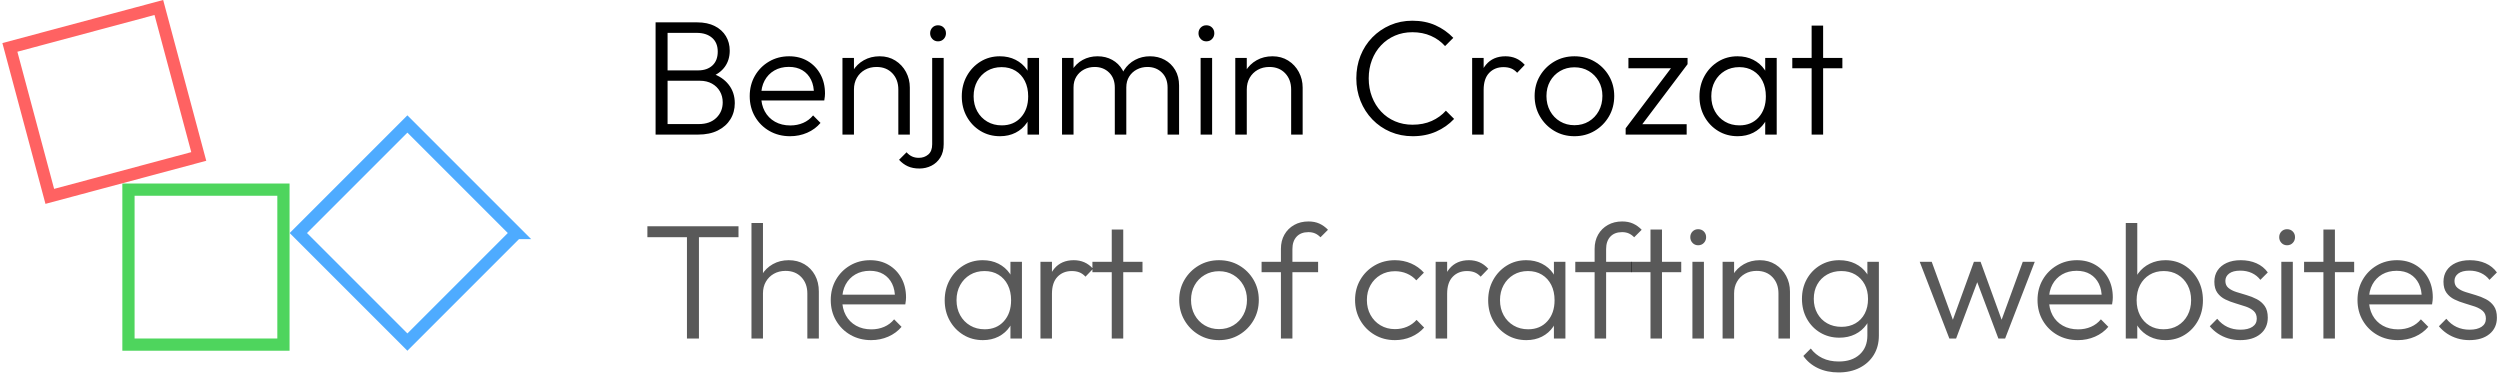
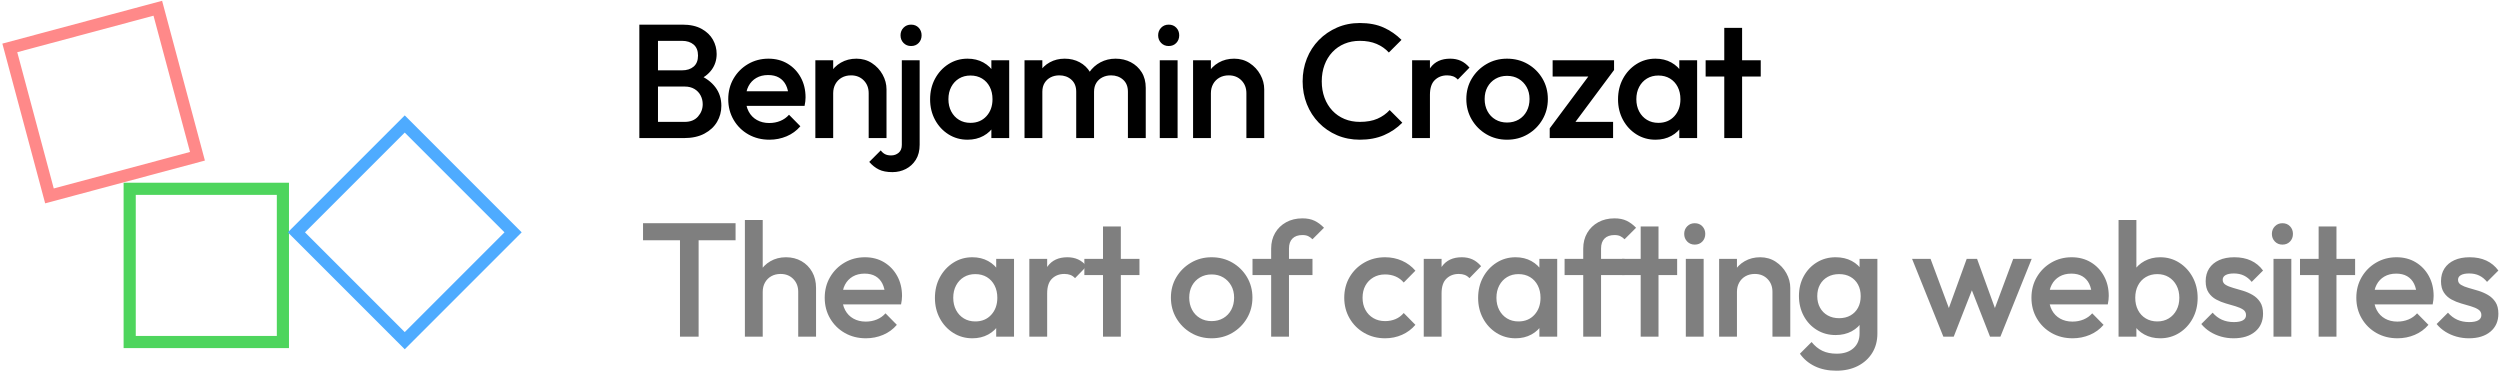
- <svg xmlns="http://www.w3.org/2000/svg" viewBox="0 0 613 92">
+ <svg xmlns="http://www.w3.org/2000/svg" viewBox="0 0 617 93">
  <g fill="none" fill-rule="evenodd">
+     <g fill="currentColor" fill-rule="nonzero" opacity=".5">
+       <path d="M167.82 83.09v-27.2h4.6v27.2h-4.6Zm-9.12-23.8v-4.2h22.84v4.2H158.7Zm38.3 23.8V72.01c0-1.28-.407-2.333-1.22-3.16-.813-.827-1.857-1.24-3.13-1.24-.867 0-1.632.187-2.295.56-.663.373-1.182.893-1.555 1.56-.373.667-.56 1.427-.56 2.28l-1.72-.96c0-1.467.32-2.767.96-3.9.64-1.133 1.525-2.027 2.656-2.68 1.131-.653 2.411-.98 3.84-.98 1.43 0 2.704.32 3.824.96 1.12.64 2 1.527 2.64 2.66.64 1.133.96 2.447.96 3.94v12.04H197Zm-13.16 0v-28.8h4.4v28.8h-4.4Zm29.86.4c-1.92 0-3.647-.433-5.18-1.3-1.533-.867-2.747-2.06-3.64-3.58-.893-1.52-1.34-3.227-1.34-5.12s.44-3.593 1.32-5.1c.88-1.507 2.073-2.7 3.58-3.58 1.507-.88 3.18-1.32 5.02-1.32 1.787 0 3.367.413 4.74 1.24s2.453 1.96 3.24 3.4 1.18 3.08 1.18 4.92c0 .32-.02.647-.06.98-.04.333-.1.7-.18 1.1h-15.76v-3.6h13.48l-1.64 1.44c-.053-1.173-.28-2.16-.68-2.96-.4-.8-.967-1.413-1.7-1.84-.733-.427-1.633-.64-2.7-.64-1.12 0-2.093.24-2.92.72-.827.48-1.467 1.153-1.92 2.02-.453.867-.68 1.9-.68 3.1 0 1.2.24 2.253.72 3.16.48.907 1.16 1.607 2.04 2.1.88.493 1.893.74 3.04.74.987 0 1.9-.173 2.74-.52.84-.347 1.553-.853 2.14-1.52l2.8 2.84c-.933 1.093-2.067 1.92-3.4 2.48s-2.747.84-4.24.84Zm26.28 0c-1.733 0-3.3-.44-4.7-1.32-1.4-.88-2.507-2.073-3.32-3.58-.813-1.507-1.22-3.193-1.22-5.06 0-1.893.407-3.593 1.22-5.1.813-1.507 1.92-2.707 3.32-3.6 1.4-.893 2.967-1.34 4.7-1.34 1.467 0 2.767.313 3.9.94 1.133.627 2.033 1.487 2.7 2.58.667 1.093 1 2.333 1 3.72v5.52c0 1.387-.327 2.627-.98 3.72-.653 1.093-1.553 1.953-2.7 2.58-1.147.627-2.453.94-3.92.94Zm.72-4.16c1.627 0 2.94-.547 3.94-1.64 1-1.093 1.5-2.493 1.5-4.2 0-1.147-.227-2.16-.68-3.04-.453-.88-1.087-1.567-1.9-2.06-.813-.493-1.767-.74-2.86-.74-1.067 0-2.007.247-2.82.74s-1.453 1.18-1.92 2.06c-.467.88-.7 1.893-.7 3.04s.233 2.16.7 3.04c.467.88 1.107 1.567 1.92 2.06s1.753.74 2.82.74Zm5.16 3.76v-5.16l.76-4.68-.76-4.64v-4.72h4.4v19.2h-4.4Zm8.18 0v-19.2h4.4v19.2h-4.4Zm4.4-10.68-1.52-.76c0-2.427.54-4.393 1.62-5.9 1.08-1.507 2.713-2.26 4.9-2.26.96 0 1.827.173 2.6.52.773.347 1.493.907 2.16 1.68l-2.88 2.96c-.347-.373-.733-.64-1.16-.8-.427-.16-.92-.24-1.48-.24-1.227 0-2.24.387-3.04 1.16-.8.773-1.2 1.987-1.2 3.64Z" />
+       <path d="M272.22 83.09v-27.2h4.4v27.2h-4.4Zm-4.6-15.2v-4h13.6v4h-13.6Zm31.4 15.6c-1.867 0-3.56-.447-5.08-1.34-1.52-.893-2.727-2.1-3.62-3.62-.893-1.52-1.34-3.213-1.34-5.08 0-1.867.447-3.547 1.34-5.04.893-1.493 2.1-2.687 3.62-3.58 1.52-.893 3.213-1.34 5.08-1.34 1.893 0 3.6.44 5.12 1.32 1.52.88 2.727 2.073 3.62 3.58.893 1.507 1.34 3.193 1.34 5.06 0 1.867-.447 3.56-1.34 5.08-.893 1.52-2.1 2.727-3.62 3.62-1.52.893-3.227 1.34-5.12 1.34Zm0-4.24c1.093 0 2.06-.247 2.9-.74.84-.493 1.493-1.18 1.96-2.06.467-.88.7-1.88.7-3s-.24-2.107-.72-2.96c-.48-.853-1.133-1.527-1.96-2.02s-1.787-.74-2.88-.74c-1.067 0-2.02.247-2.86.74-.84.493-1.493 1.167-1.96 2.02-.467.853-.7 1.84-.7 2.96 0 1.12.233 2.12.7 3 .467.88 1.12 1.567 1.96 2.06.84.493 1.793.74 2.86.74Zm14.7 3.84V61.37c0-1.467.327-2.76.98-3.88.653-1.12 1.56-2 2.72-2.64 1.16-.64 2.5-.96 4.02-.96 1.173 0 2.173.2 3 .6.827.4 1.6.973 2.32 1.72l-2.84 2.84c-.32-.32-.667-.573-1.04-.76-.373-.187-.853-.28-1.44-.28-1.067 0-1.887.287-2.46.86-.573.573-.86 1.393-.86 2.46v21.76h-4.4Zm-4.6-15.2v-4h14.8v4h-14.8Zm32.72 15.6c-1.893 0-3.607-.44-5.14-1.32-1.533-.88-2.74-2.08-3.62-3.6-.88-1.52-1.32-3.213-1.32-5.08 0-1.893.44-3.593 1.32-5.1.88-1.507 2.087-2.7 3.62-3.58 1.533-.88 3.247-1.32 5.14-1.32 1.493 0 2.887.287 4.18.86 1.293.573 2.393 1.393 3.3 2.46l-2.88 2.92c-.56-.667-1.233-1.167-2.02-1.5-.787-.333-1.647-.5-2.58-.5-1.093 0-2.06.247-2.9.74-.84.493-1.493 1.167-1.96 2.02-.467.853-.7 1.853-.7 3 0 1.12.233 2.113.7 2.98.467.867 1.12 1.547 1.96 2.04.84.493 1.807.74 2.9.74.933 0 1.793-.167 2.58-.5s1.46-.833 2.02-1.5l2.88 2.92c-.907 1.067-2.007 1.887-3.3 2.46-1.293.573-2.687.86-4.18.86Zm9.54-.4v-19.2h4.4v19.2h-4.4Zm4.4-10.68-1.52-.76c0-2.427.54-4.393 1.62-5.9 1.08-1.507 2.713-2.26 4.9-2.26.96 0 1.827.173 2.6.52.773.347 1.493.907 2.16 1.68l-2.88 2.96c-.347-.373-.733-.64-1.16-.8-.427-.16-.92-.24-1.48-.24-1.227 0-2.24.387-3.04 1.16-.8.773-1.2 1.987-1.2 3.64Zm18.26 11.08c-1.733 0-3.3-.44-4.7-1.32-1.4-.88-2.507-2.073-3.32-3.58-.813-1.507-1.22-3.193-1.22-5.06 0-1.893.407-3.593 1.22-5.1.813-1.507 1.92-2.707 3.32-3.6 1.4-.893 2.967-1.34 4.7-1.34 1.467 0 2.767.313 3.9.94 1.133.627 2.033 1.487 2.7 2.58.667 1.093 1 2.333 1 3.72v5.52c0 1.387-.327 2.627-.98 3.72-.653 1.093-1.553 1.953-2.7 2.58-1.147.627-2.453.94-3.92.94Zm.72-4.16c1.627 0 2.94-.547 3.94-1.64 1-1.093 1.5-2.493 1.5-4.2 0-1.147-.227-2.16-.68-3.04-.453-.88-1.087-1.567-1.9-2.06-.813-.493-1.767-.74-2.86-.74-1.067 0-2.007.247-2.82.74-.813.493-1.453 1.18-1.92 2.06-.467.88-.7 1.893-.7 3.04s.233 2.16.7 3.04c.467.88 1.107 1.567 1.92 2.06.813.493 1.753.74 2.82.74Zm5.16 3.76v-5.16l.76-4.68-.76-4.64v-4.72h4.4v19.2h-4.4Zm10.82 0V61.37c0-1.467.327-2.76.98-3.88.653-1.12 1.56-2 2.72-2.64 1.16-.64 2.5-.96 4.02-.96 1.173 0 2.173.2 3 .6.827.4 1.6.973 2.32 1.72l-2.84 2.84c-.32-.32-.667-.573-1.04-.76-.373-.187-.853-.28-1.44-.28-1.067 0-1.887.287-2.46.86-.573.573-.86 1.393-.86 2.46v21.76h-4.4Zm-4.6-15.2v-4h14.8v4h-14.8Z" />
+       <path d="M404.92 83.09v-27.2h4.4v27.2h-4.4Zm-4.6-15.2v-4h13.6v4h-13.6Zm15.74 15.2v-19.2h4.4v19.2h-4.4Zm2.2-22.72c-.747 0-1.367-.253-1.86-.76s-.74-1.133-.74-1.88.247-1.373.74-1.88 1.113-.76 1.86-.76c.773 0 1.4.253 1.88.76s.72 1.133.72 1.88-.24 1.373-.72 1.88-1.107.76-1.88.76Zm19.18 22.72V72.01c0-1.28-.407-2.333-1.22-3.16-.813-.827-1.857-1.24-3.13-1.24-.867 0-1.632.187-2.295.56-.663.373-1.182.893-1.555 1.56-.373.667-.56 1.427-.56 2.28l-1.72-.96c0-1.467.32-2.767.96-3.9.64-1.133 1.525-2.027 2.656-2.68 1.131-.653 2.411-.98 3.84-.98 1.43 0 2.704.367 3.824 1.1 1.12.733 2 1.68 2.64 2.84.64 1.16.96 2.367.96 3.62v12.04h-4.4Zm-13.16 0v-19.2h4.4v19.2h-4.4Zm28.94 8.4c-2.027 0-3.8-.367-5.32-1.1-1.52-.733-2.747-1.767-3.68-3.1l2.88-2.88c.773.96 1.653 1.68 2.64 2.16.987.48 2.173.72 3.56.72 1.733 0 3.107-.447 4.12-1.34 1.013-.893 1.52-2.113 1.52-3.66v-4.72l.76-4.24-.76-4.28v-5.16h4.4v18.4c0 1.84-.427 3.447-1.28 4.82s-2.04 2.447-3.56 3.22-3.28 1.16-5.28 1.16Zm-.2-8.8c-1.707 0-3.247-.42-4.62-1.26-1.373-.84-2.453-1.993-3.24-3.46s-1.18-3.107-1.18-4.92.393-3.44 1.18-4.88 1.867-2.58 3.24-3.42c1.373-.84 2.913-1.26 4.62-1.26 1.52 0 2.853.307 4 .92 1.147.613 2.04 1.46 2.68 2.54.64 1.08.96 2.34.96 3.78v4.72c0 1.413-.327 2.667-.98 3.76-.653 1.093-1.553 1.947-2.7 2.56-1.147.613-2.467.92-3.96.92Zm.88-4.16c1.067 0 2-.227 2.8-.68.8-.453 1.42-1.087 1.86-1.9.44-.813.66-1.767.66-2.86 0-1.093-.22-2.047-.66-2.86-.44-.813-1.06-1.447-1.86-1.9-.8-.453-1.733-.68-2.8-.68-1.067 0-2.007.227-2.82.68-.813.453-1.447 1.087-1.9 1.9-.453.813-.68 1.767-.68 2.86 0 1.067.227 2.013.68 2.84.453.827 1.087 1.467 1.9 1.92.813.453 1.753.68 2.82.68Zm25.72 4.56-7.72-19.2h4.56l5.2 13.96-1.36.04 5.08-14h2.56l5.08 14-1.36-.04 5.2-13.96h4.56l-7.72 19.2h-2.56l-5.2-13.28h1.44l-5.2 13.28zm31.9.4c-1.92 0-3.647-.433-5.18-1.3-1.533-.867-2.747-2.06-3.64-3.58-.893-1.52-1.34-3.227-1.34-5.12s.44-3.593 1.32-5.1c.88-1.507 2.073-2.7 3.58-3.58 1.507-.88 3.18-1.32 5.02-1.32 1.787 0 3.367.413 4.74 1.24 1.373.827 2.453 1.96 3.24 3.4s1.18 3.08 1.18 4.92c0 .32-.02.647-.06.98-.04.333-.1.7-.18 1.1h-15.76v-3.6h13.48l-1.64 1.44c-.053-1.173-.28-2.16-.68-2.96-.4-.8-.967-1.413-1.7-1.84-.733-.427-1.633-.64-2.7-.64-1.12 0-2.093.24-2.92.72s-1.467 1.153-1.92 2.02c-.453.867-.68 1.9-.68 3.1 0 1.2.24 2.253.72 3.16.48.907 1.16 1.607 2.04 2.1.88.493 1.893.74 3.04.74.987 0 1.9-.173 2.74-.52.84-.347 1.553-.853 2.14-1.52l2.8 2.84c-.933 1.093-2.067 1.92-3.4 2.48s-2.747.84-4.24.84Zm21.62 0c-1.467 0-2.773-.313-3.92-.94-1.147-.627-2.047-1.487-2.7-2.58-.653-1.093-.98-2.333-.98-3.72v-5.52c0-1.387.333-2.627 1-3.72.667-1.093 1.573-1.953 2.72-2.58 1.147-.627 2.44-.94 3.88-.94 1.733 0 3.3.447 4.7 1.34 1.4.893 2.507 2.093 3.32 3.6.813 1.507 1.22 3.207 1.22 5.1 0 1.867-.407 3.553-1.22 5.06-.813 1.507-1.92 2.7-3.32 3.58-1.4.88-2.967 1.32-4.7 1.32Zm-.72-4.16c1.067 0 2.007-.247 2.82-.74.813-.493 1.453-1.18 1.92-2.06.467-.88.7-1.893.7-3.04s-.233-2.16-.7-3.04c-.467-.88-1.107-1.567-1.92-2.06-.813-.493-1.753-.74-2.82-.74-1.067 0-2.013.247-2.84.74s-1.467 1.18-1.92 2.06c-.453.88-.68 1.893-.68 3.04s.227 2.16.68 3.04c.453.88 1.093 1.567 1.92 2.06.827.493 1.773.74 2.84.74Zm-9.56 3.76v-28.8h4.4v14.32l-.76 4.64.76 4.68v5.16h-4.4Zm28.38.4c-1.067 0-2.093-.14-3.08-.42-.987-.28-1.893-.68-2.72-1.2-.827-.52-1.547-1.153-2.16-1.9l2.8-2.8c.667.773 1.433 1.353 2.3 1.74.867.387 1.847.58 2.94.58.987 0 1.733-.147 2.24-.44.507-.293.76-.72.76-1.28 0-.587-.24-1.04-.72-1.36-.48-.32-1.1-.593-1.86-.82s-1.56-.46-2.4-.7c-.84-.24-1.64-.567-2.4-.98s-1.38-.98-1.86-1.7c-.48-.72-.72-1.653-.72-2.8 0-1.227.287-2.28.86-3.16.573-.88 1.387-1.56 2.44-2.04 1.053-.48 2.313-.72 3.78-.72 1.547 0 2.913.273 4.1.82 1.187.547 2.18 1.367 2.98 2.46l-2.8 2.8c-.56-.693-1.2-1.213-1.92-1.56-.72-.347-1.547-.52-2.48-.52-.88 0-1.56.133-2.04.4-.48.267-.72.653-.72 1.16 0 .533.24.947.72 1.24s1.1.547 1.86.76c.76.213 1.56.447 2.4.7.84.253 1.64.6 2.4 1.04.76.44 1.38 1.027 1.86 1.76.48.733.72 1.687.72 2.86 0 1.867-.653 3.347-1.96 4.44-1.307 1.093-3.08 1.64-5.32 1.64Zm9.86-.4v-19.2h4.4v19.2h-4.4Zm2.2-22.72c-.747 0-1.367-.253-1.86-.76s-.74-1.133-.74-1.88.247-1.373.74-1.88 1.113-.76 1.86-.76c.773 0 1.4.253 1.88.76s.72 1.133.72 1.88-.24 1.373-.72 1.88-1.107.76-1.88.76Zm8.94 22.72v-27.2h4.4v27.2h-4.4Zm-4.6-15.2v-4h13.6v4h-13.6Zm24.06 15.6c-1.92 0-3.647-.433-5.18-1.3-1.533-.867-2.747-2.06-3.64-3.58-.893-1.52-1.34-3.227-1.34-5.12s.44-3.593 1.32-5.1c.88-1.507 2.073-2.7 3.58-3.58 1.507-.88 3.18-1.32 5.02-1.32 1.787 0 3.367.413 4.74 1.24 1.373.827 2.453 1.96 3.24 3.4s1.18 3.08 1.18 4.92c0 .32-.02.647-.06.98-.04.333-.1.7-.18 1.1h-15.76v-3.6h13.48l-1.64 1.44c-.053-1.173-.28-2.16-.68-2.96-.4-.8-.967-1.413-1.7-1.84-.733-.427-1.633-.64-2.7-.64-1.12 0-2.093.24-2.92.72s-1.467 1.153-1.92 2.02c-.453.867-.68 1.9-.68 3.1 0 1.2.24 2.253.72 3.16.48.907 1.16 1.607 2.04 2.1.88.493 1.893.74 3.04.74.987 0 1.9-.173 2.74-.52.84-.347 1.553-.853 2.14-1.52l2.8 2.84c-.933 1.093-2.067 1.92-3.4 2.48s-2.747.84-4.24.84Zm17.62 0c-1.067 0-2.093-.14-3.08-.42-.987-.28-1.893-.68-2.72-1.2-.827-.52-1.547-1.153-2.16-1.9l2.8-2.8c.667.773 1.433 1.353 2.3 1.74.867.387 1.847.58 2.94.58.987 0 1.733-.147 2.24-.44.507-.293.76-.72.76-1.28 0-.587-.24-1.04-.72-1.36-.48-.32-1.1-.593-1.86-.82s-1.56-.46-2.4-.7c-.84-.24-1.64-.567-2.4-.98s-1.38-.98-1.86-1.7c-.48-.72-.72-1.653-.72-2.8 0-1.227.287-2.28.86-3.16.573-.88 1.387-1.56 2.44-2.04 1.053-.48 2.313-.72 3.78-.72 1.547 0 2.913.273 4.1.82 1.187.547 2.18 1.367 2.98 2.46l-2.8 2.8c-.56-.693-1.2-1.213-1.92-1.56-.72-.347-1.547-.52-2.48-.52-.88 0-1.56.133-2.04.4-.48.267-.72.653-.72 1.16 0 .533.24.947.72 1.24s1.1.547 1.86.76c.76.213 1.56.447 2.4.7.84.253 1.64.6 2.4 1.04.76.44 1.38 1.027 1.86 1.76.48.733.72 1.687.72 2.86 0 1.867-.653 3.347-1.96 4.44-1.307 1.093-3.08 1.64-5.32 1.64Z" />
+     </g>
    <g fill="currentColor" fill-rule="nonzero">
-       <path d="M162.65 33v-2.58h8.72c1.8 0 3.223-.507 4.27-1.52 1.047-1.013 1.57-2.28 1.57-3.8 0-1-.23-1.9-.69-2.7-.46-.8-1.11-1.433-1.95-1.9-.84-.467-1.827-.7-2.96-.7h-8.96v-2.54h8.52c1.48 0 2.653-.403 3.52-1.21.867-.807 1.3-1.937 1.3-3.39 0-1.467-.467-2.6-1.4-3.4-.933-.8-2.18-1.2-3.74-1.2h-8.2V5.48h8.26c1.72 0 3.177.307 4.37.92 1.193.613 2.1 1.44 2.72 2.48.62 1.04.93 2.22.93 3.54 0 1.533-.403 2.857-1.21 3.97-.807 1.113-1.983 1.957-3.53 2.53l.28-.96c1.787.573 3.183 1.5 4.19 2.78 1.007 1.28 1.51 2.8 1.51 4.56 0 1.467-.357 2.78-1.07 3.94-.713 1.16-1.74 2.077-3.08 2.75-1.34.673-2.957 1.01-4.85 1.01h-8.52Zm-1.9 0V5.48h2.94V33h-2.94Zm32.98.4c-1.88 0-3.567-.427-5.06-1.28-1.493-.853-2.673-2.023-3.54-3.51-.867-1.487-1.3-3.163-1.3-5.03 0-1.853.423-3.517 1.27-4.99.847-1.473 2.003-2.64 3.47-3.5 1.467-.86 3.107-1.29 4.92-1.29 1.72 0 3.24.39 4.56 1.17 1.32.78 2.357 1.857 3.11 3.23s1.13 2.947 1.13 4.72c0 .213-.013.46-.04.74-.027.28-.073.607-.14.98h-16.3v-2.38h14.76l-1 .86c.027-1.373-.207-2.56-.7-3.56s-1.2-1.777-2.12-2.33c-.92-.553-2.027-.83-3.32-.83-1.36 0-2.55.297-3.57.89-1.02.593-1.813 1.417-2.38 2.47-.567 1.053-.85 2.293-.85 3.72 0 1.453.297 2.727.89 3.82.593 1.093 1.43 1.943 2.51 2.55 1.08.607 2.333.91 3.76.91 1.133 0 2.18-.207 3.14-.62s1.773-1.027 2.44-1.84l1.82 1.84c-.88 1.04-1.97 1.843-3.27 2.41-1.3.567-2.697.85-4.19.85Zm26.54-.4V21.96c0-1.64-.49-2.973-1.47-4-.98-1.027-2.268-1.54-3.865-1.54-1.087 0-2.046.237-2.877.71-.832.473-1.484 1.123-1.958 1.95-.473.827-.71 1.78-.71 2.86l-1.28-.72c0-1.427.33-2.697.99-3.81.66-1.113 1.563-1.993 2.708-2.64 1.145-.647 2.442-.97 3.89-.97 1.448 0 2.729.35 3.842 1.05 1.113.7 1.983 1.633 2.61 2.8.627 1.167.94 2.443.94 3.83V33h-2.82Zm-13.7 0V14.2h2.82V33h-2.82Z" />
-       <path d="M225.43 41.32c-1.093 0-2.04-.183-2.84-.55-.8-.367-1.513-.897-2.14-1.59l1.84-1.84c.413.467.863.81 1.35 1.03.487.22 1.037.33 1.65.33.907 0 1.68-.27 2.32-.81.64-.54.96-1.377.96-2.51V14.2h2.82v21.14c0 1.307-.277 2.403-.83 3.29-.553.887-1.28 1.557-2.18 2.01-.9.453-1.883.68-2.95.68Zm4.56-31.18c-.547 0-1.003-.193-1.37-.58-.367-.387-.55-.853-.55-1.4 0-.56.183-1.027.55-1.4.367-.373.823-.56 1.37-.56.573 0 1.043.187 1.41.56.367.373.55.84.55 1.4 0 .547-.183 1.013-.55 1.4-.367.387-.837.58-1.41.58Zm15.2 23.26c-1.773 0-3.367-.43-4.78-1.29-1.413-.86-2.53-2.027-3.35-3.5-.82-1.473-1.23-3.13-1.23-4.97 0-1.853.41-3.52 1.23-5 .82-1.48 1.933-2.657 3.34-3.53 1.407-.873 2.99-1.31 4.75-1.31 1.44 0 2.727.287 3.86.86 1.133.573 2.057 1.373 2.77 2.4.713 1.027 1.143 2.22 1.29 3.58v5.9c-.16 1.36-.593 2.557-1.3 3.59-.707 1.033-1.623 1.837-2.75 2.41s-2.403.86-3.83.86Zm.44-2.66c1.96 0 3.53-.657 4.71-1.97 1.18-1.313 1.77-3.03 1.77-5.15 0-1.427-.27-2.677-.81-3.75-.54-1.073-1.3-1.91-2.28-2.51-.98-.6-2.123-.9-3.43-.9-1.333 0-2.513.307-3.54.92-1.027.613-1.837 1.457-2.43 2.53-.593 1.073-.89 2.303-.89 3.69 0 1.387.297 2.617.89 3.69.593 1.073 1.41 1.917 2.45 2.53 1.04.613 2.227.92 3.56.92Zm6.32 2.26v-5.04l.56-4.62-.56-4.54v-4.6h2.82V33h-2.82Zm8.46 0V14.2h2.82V33h-2.82Zm12.94 0V21.48c0-1.547-.467-2.777-1.4-3.69-.933-.913-2.113-1.37-3.54-1.37-.96 0-1.83.207-2.61.62-.78.413-1.403.993-1.87 1.74-.467.747-.7 1.633-.7 2.66l-1.28-.5c0-1.44.317-2.693.95-3.76.633-1.067 1.493-1.897 2.58-2.49 1.087-.593 2.303-.89 3.65-.89 1.333 0 2.53.293 3.59.88 1.06.587 1.9 1.413 2.52 2.48.62 1.067.93 2.333.93 3.8V33h-2.82Zm12.94 0V21.48c0-1.547-.467-2.777-1.4-3.69-.933-.913-2.113-1.37-3.54-1.37-.947 0-1.813.207-2.6.62s-1.413.993-1.88 1.74c-.467.747-.7 1.633-.7 2.66l-1.66-.5c.067-1.453.44-2.71 1.12-3.77.68-1.06 1.573-1.887 2.68-2.48 1.107-.593 2.327-.89 3.66-.89 1.347 0 2.557.293 3.63.88 1.073.587 1.927 1.417 2.56 2.49.633 1.073.95 2.343.95 3.81V33h-2.82Zm8.1 0V14.2h2.82V33h-2.82Zm1.4-22.86c-.547 0-1.003-.193-1.37-.58-.367-.387-.55-.853-.55-1.4 0-.56.183-1.027.55-1.4.367-.373.823-.56 1.37-.56.573 0 1.043.187 1.41.56.367.373.55.84.55 1.4 0 .547-.183 1.013-.55 1.4-.367.387-.837.58-1.41.58ZM316.59 33V21.96c0-1.64-.49-2.973-1.47-4-.98-1.027-2.268-1.54-3.865-1.54-1.087 0-2.046.237-2.877.71-.832.473-1.484 1.123-1.958 1.95-.473.827-.71 1.78-.71 2.86l-1.28-.72c0-1.427.33-2.697.99-3.81.66-1.113 1.563-1.993 2.708-2.64 1.145-.647 2.442-.97 3.89-.97 1.448 0 2.729.35 3.842 1.05 1.113.7 1.983 1.633 2.61 2.8.627 1.167.94 2.443.94 3.83V33h-2.82Zm-13.7 0V14.2h2.82V33h-2.82Zm43.52.4c-1.973 0-3.803-.36-5.49-1.08-1.687-.72-3.157-1.73-4.41-3.03-1.253-1.3-2.223-2.81-2.91-4.53-.687-1.72-1.03-3.567-1.03-5.54 0-1.987.34-3.837 1.02-5.55.68-1.713 1.643-3.21 2.89-4.49 1.247-1.28 2.707-2.283 4.38-3.01 1.673-.727 3.49-1.09 5.45-1.09 2.107 0 3.993.373 5.66 1.12 1.667.747 3.127 1.773 4.38 3.08l-2.02 2.02c-.947-1.067-2.1-1.9-3.46-2.5-1.36-.6-2.88-.9-4.56-.9-1.547 0-2.97.28-4.27.84-1.3.56-2.433 1.35-3.4 2.37-.967 1.02-1.713 2.22-2.24 3.6-.527 1.38-.79 2.883-.79 4.51s.267 3.133.8 4.52c.533 1.387 1.28 2.593 2.24 3.62.96 1.027 2.097 1.82 3.41 2.38 1.313.56 2.743.84 4.29.84 1.76 0 3.327-.307 4.7-.92 1.373-.613 2.533-1.453 3.48-2.52l2.02 2.02c-1.24 1.32-2.713 2.357-4.42 3.11s-3.613 1.13-5.72 1.13Zm14.56-.4V14.2h2.82V33h-2.82Zm2.82-10.96-1.18-.5c0-2.387.58-4.273 1.74-5.66 1.16-1.387 2.753-2.08 4.78-2.08.933 0 1.79.167 2.57.5.78.333 1.503.867 2.17 1.6l-1.86 1.94c-.453-.493-.95-.847-1.49-1.06-.54-.213-1.163-.32-1.87-.32-1.427 0-2.593.47-3.5 1.41-.907.94-1.36 2.33-1.36 4.17Zm22.26 11.36c-1.827 0-3.477-.437-4.95-1.31-1.473-.873-2.643-2.057-3.51-3.55-.867-1.493-1.3-3.16-1.3-5 0-1.827.433-3.473 1.3-4.94.867-1.467 2.037-2.633 3.51-3.5 1.473-.867 3.123-1.3 4.95-1.3s3.477.43 4.95 1.29c1.473.86 2.643 2.027 3.51 3.5.867 1.473 1.3 3.123 1.3 4.95 0 1.853-.433 3.523-1.3 5.01-.867 1.487-2.037 2.667-3.51 3.54-1.473.873-3.123 1.31-4.95 1.31Zm0-2.7c1.32 0 2.497-.31 3.53-.93 1.033-.62 1.847-1.473 2.44-2.56.593-1.087.89-2.317.89-3.69 0-1.347-.3-2.547-.9-3.6-.6-1.053-1.413-1.887-2.44-2.5-1.027-.613-2.2-.92-3.52-.92-1.307 0-2.48.307-3.52.92-1.04.613-1.857 1.447-2.45 2.5-.593 1.053-.89 2.26-.89 3.62 0 1.373.297 2.6.89 3.68s1.41 1.93 2.45 2.55c1.04.62 2.213.93 3.52.93Zm12.56.76 11.86-15.72h3.32l-11.86 15.72h-3.32Zm0 1.54v-1.54l2.42-1h12.54V33h-14.96Zm.68-16.26V14.2h14.5v1.54l-2.62 1h-11.88Zm26.78 16.66c-1.773 0-3.367-.43-4.78-1.29-1.413-.86-2.53-2.027-3.35-3.5-.82-1.473-1.23-3.13-1.23-4.97 0-1.853.41-3.52 1.23-5 .82-1.48 1.933-2.657 3.34-3.53 1.407-.873 2.99-1.31 4.75-1.31 1.44 0 2.727.287 3.86.86 1.133.573 2.057 1.373 2.77 2.4.713 1.027 1.143 2.22 1.29 3.58v5.9c-.16 1.36-.593 2.557-1.3 3.59-.707 1.033-1.623 1.837-2.75 2.41s-2.403.86-3.83.86Zm.44-2.66c1.96 0 3.53-.657 4.71-1.97 1.18-1.313 1.77-3.03 1.77-5.15 0-1.427-.27-2.677-.81-3.75-.54-1.073-1.3-1.91-2.28-2.51-.98-.6-2.123-.9-3.43-.9-1.333 0-2.513.307-3.54.92-1.027.613-1.837 1.457-2.43 2.53-.593 1.073-.89 2.303-.89 3.69 0 1.387.297 2.617.89 3.69.593 1.073 1.41 1.917 2.45 2.53 1.04.613 2.227.92 3.56.92Zm6.32 2.26v-5.04l.56-4.62-.56-4.54v-4.6h2.82V33h-2.82Zm11.38 0V6.28h2.82V33h-2.82Zm-4.74-16.26V14.2h12.28v2.54h-12.28Z" />
-     </g>
-     <g fill="currentColor" fill-opacity=".65" fill-rule="nonzero">
-       <path d="M168.44 83V56.26h2.94V83h-2.94Zm-9.7-24.84v-2.68h22.34v2.68h-22.34ZM197.96 83V71.96c0-1.64-.49-2.973-1.47-4-.98-1.027-2.268-1.54-3.865-1.54-1.087 0-2.046.237-2.877.71-.832.473-1.484 1.123-1.958 1.95-.473.827-.71 1.78-.71 2.86l-1.28-.72c0-1.427.33-2.697.99-3.81.66-1.113 1.563-1.993 2.708-2.64 1.145-.647 2.442-.97 3.89-.97 1.448 0 2.729.327 3.842.98 1.113.653 1.983 1.557 2.61 2.71.627 1.153.94 2.483.94 3.99V83h-2.82Zm-13.7 0V54.68h2.82V83h-2.82Zm29.34.4c-1.88 0-3.567-.427-5.06-1.28-1.493-.853-2.673-2.023-3.54-3.51-.867-1.487-1.3-3.163-1.3-5.03 0-1.853.423-3.517 1.27-4.99.847-1.473 2.003-2.64 3.47-3.5 1.467-.86 3.107-1.29 4.92-1.29 1.72 0 3.24.39 4.56 1.17 1.32.78 2.357 1.857 3.11 3.23s1.13 2.947 1.13 4.72c0 .213-.013.46-.04.74-.027.28-.073.607-.14.98h-16.3v-2.38h14.76l-1 .86c.027-1.373-.207-2.56-.7-3.56s-1.2-1.777-2.12-2.33c-.92-.553-2.027-.83-3.32-.83-1.36 0-2.55.297-3.57.89-1.02.593-1.813 1.417-2.38 2.47-.567 1.053-.85 2.293-.85 3.72 0 1.453.297 2.727.89 3.82.593 1.093 1.43 1.943 2.51 2.55 1.08.607 2.333.91 3.76.91 1.133 0 2.18-.207 3.14-.62s1.773-1.027 2.44-1.84l1.82 1.84c-.88 1.04-1.97 1.843-3.27 2.41-1.3.567-2.697.85-4.19.85Zm27.4 0c-1.773 0-3.367-.43-4.78-1.29-1.413-.86-2.53-2.027-3.35-3.5-.82-1.473-1.23-3.13-1.23-4.97 0-1.853.41-3.52 1.23-5 .82-1.48 1.933-2.657 3.34-3.53 1.407-.873 2.99-1.31 4.75-1.31 1.44 0 2.727.287 3.86.86 1.133.573 2.057 1.373 2.77 2.4.713 1.027 1.143 2.22 1.29 3.58v5.9c-.16 1.36-.593 2.557-1.3 3.59-.707 1.033-1.623 1.837-2.75 2.41s-2.403.86-3.83.86Zm.44-2.66c1.96 0 3.53-.657 4.71-1.97 1.18-1.313 1.77-3.03 1.77-5.15 0-1.427-.27-2.677-.81-3.75-.54-1.073-1.3-1.91-2.28-2.51-.98-.6-2.123-.9-3.43-.9-1.333 0-2.513.307-3.54.92-1.027.613-1.837 1.457-2.43 2.53-.593 1.073-.89 2.303-.89 3.69 0 1.387.297 2.617.89 3.69.593 1.073 1.41 1.917 2.45 2.53 1.04.613 2.227.92 3.56.92Zm6.32 2.26v-5.04l.56-4.62-.56-4.54v-4.6h2.82V83h-2.82Zm7.36 0V64.2h2.82V83h-2.82Zm2.82-10.96-1.18-.5c0-2.387.58-4.273 1.74-5.66 1.16-1.387 2.753-2.08 4.78-2.08.933 0 1.79.167 2.57.5.78.333 1.503.867 2.17 1.6l-1.86 1.94c-.453-.493-.95-.847-1.49-1.06-.54-.213-1.163-.32-1.87-.32-1.427 0-2.593.47-3.5 1.41-.907.94-1.36 2.33-1.36 4.17Z" />
-       <path d="M272.6 83V56.28h2.82V83h-2.82Zm-4.74-16.26V64.2h12.28v2.54h-12.28ZM298.9 83.4c-1.827 0-3.477-.437-4.95-1.31-1.473-.873-2.643-2.057-3.51-3.55-.867-1.493-1.3-3.16-1.3-5 0-1.827.433-3.473 1.3-4.94.867-1.467 2.037-2.633 3.51-3.5 1.473-.867 3.123-1.3 4.95-1.3s3.477.43 4.95 1.29c1.473.86 2.643 2.027 3.51 3.5.867 1.473 1.3 3.123 1.3 4.95 0 1.853-.433 3.523-1.3 5.01-.867 1.487-2.037 2.667-3.51 3.54-1.473.873-3.123 1.31-4.95 1.31Zm0-2.7c1.32 0 2.497-.31 3.53-.93 1.033-.62 1.847-1.473 2.44-2.56.593-1.087.89-2.317.89-3.69 0-1.347-.3-2.547-.9-3.6-.6-1.053-1.413-1.887-2.44-2.5-1.027-.613-2.2-.92-3.52-.92-1.307 0-2.48.307-3.52.92-1.04.613-1.857 1.447-2.45 2.5-.593 1.053-.89 2.26-.89 3.62 0 1.373.297 2.6.89 3.68s1.41 1.93 2.45 2.55c1.04.62 2.213.93 3.52.93Zm15.18 2.3V61.02c0-1.32.287-2.483.86-3.49.573-1.007 1.37-1.797 2.39-2.37 1.02-.573 2.19-.86 3.51-.86 1.013 0 1.907.177 2.68.53.773.353 1.473.857 2.1 1.51l-1.84 1.84c-.413-.427-.857-.743-1.33-.95-.473-.207-1.017-.31-1.63-.31-1.24 0-2.203.37-2.89 1.11-.687.74-1.03 1.757-1.03 3.05V83h-2.82Zm-4.74-16.26V64.2h13.86v2.54h-13.86Zm32.7 16.66c-1.84 0-3.5-.433-4.98-1.3-1.48-.867-2.65-2.047-3.51-3.54-.86-1.493-1.29-3.16-1.29-5 0-1.84.43-3.497 1.29-4.97.86-1.473 2.03-2.64 3.51-3.5 1.48-.86 3.14-1.29 4.98-1.29 1.413 0 2.733.267 3.96.8 1.227.533 2.273 1.287 3.14 2.26l-1.86 1.88c-.64-.72-1.41-1.273-2.31-1.66-.9-.387-1.877-.58-2.93-.58-1.32 0-2.5.307-3.54.92-1.04.613-1.857 1.447-2.45 2.5-.593 1.053-.89 2.267-.89 3.64s.297 2.597.89 3.67c.593 1.073 1.41 1.92 2.45 2.54 1.04.62 2.22.93 3.54.93 1.067 0 2.053-.193 2.96-.58.907-.387 1.687-.947 2.34-1.68l1.86 1.88c-.88.987-1.94 1.747-3.18 2.28-1.24.533-2.567.8-3.98.8Zm9.98-.4V64.2h2.82V83h-2.82Zm2.82-10.96-1.18-.5c0-2.387.58-4.273 1.74-5.66 1.16-1.387 2.753-2.08 4.78-2.08.933 0 1.79.167 2.57.5.78.333 1.503.867 2.17 1.6l-1.86 1.94c-.453-.493-.95-.847-1.49-1.06-.54-.213-1.163-.32-1.87-.32-1.427 0-2.593.47-3.5 1.41-.907.94-1.36 2.33-1.36 4.17Zm19.42 11.36c-1.773 0-3.367-.43-4.78-1.29-1.413-.86-2.53-2.027-3.35-3.5-.82-1.473-1.23-3.13-1.23-4.97 0-1.853.41-3.52 1.23-5 .82-1.48 1.933-2.657 3.34-3.53 1.407-.873 2.99-1.31 4.75-1.31 1.44 0 2.727.287 3.86.86 1.133.573 2.057 1.373 2.77 2.4.713 1.027 1.143 2.22 1.29 3.58v5.9c-.16 1.36-.593 2.557-1.3 3.59-.707 1.033-1.623 1.837-2.75 2.41s-2.403.86-3.83.86Zm.44-2.66c1.96 0 3.53-.657 4.71-1.97 1.18-1.313 1.77-3.03 1.77-5.15 0-1.427-.27-2.677-.81-3.75-.54-1.073-1.3-1.91-2.28-2.51-.98-.6-2.123-.9-3.43-.9-1.333 0-2.513.307-3.54.92-1.027.613-1.837 1.457-2.43 2.53-.593 1.073-.89 2.303-.89 3.69 0 1.387.297 2.617.89 3.69.593 1.073 1.41 1.917 2.45 2.53 1.04.613 2.227.92 3.56.92Zm6.32 2.26v-5.04l.56-4.62-.56-4.54v-4.6h2.82V83h-2.82Zm9.98 0V61.02c0-1.32.287-2.483.86-3.49.573-1.007 1.37-1.797 2.39-2.37 1.02-.573 2.19-.86 3.51-.86 1.013 0 1.907.177 2.68.53.773.353 1.473.857 2.1 1.51l-1.84 1.84c-.413-.427-.857-.743-1.33-.95-.473-.207-1.017-.31-1.63-.31-1.24 0-2.203.37-2.89 1.11-.687.74-1.03 1.757-1.03 3.05V83H391Zm-4.74-16.26V64.2h13.86v2.54h-13.86Z" />
-       <path d="M404.7 83V56.28h2.82V83h-2.82Zm-4.74-16.26V64.2h12.28v2.54h-12.28ZM414.98 83V64.2h2.82V83h-2.82Zm1.4-22.86c-.547 0-1.003-.193-1.37-.58-.367-.387-.55-.853-.55-1.4 0-.56.183-1.027.55-1.4.367-.373.823-.56 1.37-.56.573 0 1.043.187 1.41.56.367.373.55.84.55 1.4 0 .547-.183 1.013-.55 1.4-.367.387-.837.58-1.41.58ZM436.08 83V71.96c0-1.64-.49-2.973-1.47-4-.98-1.027-2.268-1.54-3.865-1.54-1.087 0-2.046.237-2.877.71-.832.473-1.484 1.123-1.958 1.95-.473.827-.71 1.78-.71 2.86l-1.28-.72c0-1.427.33-2.697.99-3.81.66-1.113 1.563-1.993 2.708-2.64 1.145-.647 2.442-.97 3.89-.97 1.448 0 2.729.35 3.842 1.05 1.113.7 1.983 1.633 2.61 2.8.627 1.167.94 2.443.94 3.83V83h-2.82Zm-13.7 0V64.2h2.82V83h-2.82Zm28.44 8.32c-1.893 0-3.58-.35-5.06-1.05-1.48-.7-2.673-1.697-3.58-2.99l1.82-1.82c.747 1 1.693 1.78 2.84 2.34 1.147.56 2.493.84 4.04.84 2.147 0 3.85-.573 5.11-1.72 1.26-1.147 1.89-2.7 1.89-4.66v-4.7l.56-4.28-.56-4.24V64.2h2.82v18.06c0 1.813-.413 3.397-1.24 4.75s-1.983 2.41-3.47 3.17c-1.487.76-3.21 1.14-5.17 1.14Zm.2-8.52c-1.747 0-3.313-.413-4.7-1.24s-2.48-1.96-3.28-3.4c-.8-1.44-1.2-3.067-1.2-4.88 0-1.8.397-3.413 1.19-4.84.793-1.427 1.883-2.557 3.27-3.39 1.387-.833 2.947-1.25 4.68-1.25 1.467 0 2.777.283 3.93.85 1.153.567 2.087 1.36 2.8 2.38.713 1.02 1.143 2.223 1.29 3.61v5.34c-.16 1.36-.6 2.553-1.32 3.58-.72 1.027-1.65 1.823-2.79 2.39-1.14.567-2.43.85-3.87.85Zm.52-2.66c1.293 0 2.43-.283 3.41-.85s1.74-1.363 2.28-2.39c.54-1.027.81-2.227.81-3.6 0-1.36-.273-2.55-.82-3.57s-1.31-1.82-2.29-2.4c-.98-.58-2.123-.87-3.43-.87-1.32 0-2.49.29-3.51.87-1.02.58-1.817 1.38-2.39 2.4-.573 1.02-.86 2.203-.86 3.55 0 1.333.29 2.52.87 3.56.58 1.04 1.38 1.85 2.4 2.43 1.02.58 2.197.87 3.53.87ZM477.98 83l-7.26-18.8h2.94l5.7 15.62-1.04.02L484 64.2h1.64l5.68 15.64-1.04-.02 5.7-15.62h2.94L491.66 83H490l-5.78-15.4h1.2L479.64 83zm31.52.4c-1.88 0-3.567-.427-5.06-1.28-1.493-.853-2.673-2.023-3.54-3.51-.867-1.487-1.3-3.163-1.3-5.03 0-1.853.423-3.517 1.27-4.99.847-1.473 2.003-2.64 3.47-3.5 1.467-.86 3.107-1.29 4.92-1.29 1.72 0 3.24.39 4.56 1.17 1.32.78 2.357 1.857 3.11 3.23s1.13 2.947 1.13 4.72c0 .213-.013.46-.04.74-.027.28-.073.607-.14.98h-16.3v-2.38h14.76l-1 .86c.027-1.373-.207-2.56-.7-3.56-.493-1-1.2-1.777-2.12-2.33-.92-.553-2.027-.83-3.32-.83-1.36 0-2.55.297-3.57.89-1.02.593-1.813 1.417-2.38 2.47-.567 1.053-.85 2.293-.85 3.72 0 1.453.297 2.727.89 3.82.593 1.093 1.43 1.943 2.51 2.55 1.08.607 2.333.91 3.76.91 1.133 0 2.18-.207 3.14-.62s1.773-1.027 2.44-1.84l1.82 1.84c-.88 1.04-1.97 1.843-3.27 2.41-1.3.567-2.697.85-4.19.85Zm21.46 0c-1.427 0-2.717-.29-3.87-.87-1.153-.58-2.097-1.387-2.83-2.42s-1.18-2.223-1.34-3.57v-5.9c.16-1.373.613-2.573 1.36-3.6.747-1.027 1.7-1.823 2.86-2.39 1.16-.567 2.433-.85 3.82-.85 1.747 0 3.313.433 4.7 1.3 1.387.867 2.483 2.04 3.29 3.52s1.21 3.153 1.21 5.02c0 1.84-.4 3.497-1.2 4.97-.8 1.473-1.897 2.64-3.29 3.5-1.393.86-2.963 1.29-4.71 1.29Zm-.48-2.66c1.333 0 2.507-.303 3.52-.91 1.013-.607 1.81-1.45 2.39-2.53.58-1.08.87-2.313.87-3.7 0-1.4-.29-2.637-.87-3.71-.58-1.073-1.373-1.913-2.38-2.52-1.007-.607-2.163-.91-3.47-.91s-2.46.303-3.46.91c-1 .607-1.78 1.447-2.34 2.52-.56 1.073-.84 2.317-.84 3.73 0 1.387.277 2.617.83 3.69.553 1.073 1.327 1.913 2.32 2.52.993.607 2.137.91 3.43.91ZM521.24 83V54.68h2.82V68.8l-.58 4.54.58 4.62V83h-2.82Zm28.06.4c-1.027 0-2.003-.14-2.93-.42-.927-.28-1.77-.673-2.53-1.18-.76-.507-1.427-1.107-2-1.8l1.82-1.84c.733.907 1.577 1.58 2.53 2.02.953.44 2.01.66 3.17.66 1.253 0 2.233-.237 2.94-.71.707-.473 1.06-1.137 1.06-1.99 0-.8-.25-1.427-.75-1.88-.5-.453-1.147-.817-1.94-1.09-.793-.273-1.63-.537-2.51-.79-.88-.253-1.717-.573-2.51-.96-.793-.387-1.44-.923-1.94-1.61-.5-.687-.75-1.597-.75-2.73 0-1.067.263-1.993.79-2.78.527-.787 1.273-1.4 2.24-1.84.967-.44 2.117-.66 3.45-.66 1.427 0 2.71.253 3.85.76 1.14.507 2.063 1.253 2.77 2.24l-1.82 1.82c-.547-.72-1.24-1.277-2.08-1.67-.84-.393-1.787-.59-2.84-.59-1.187 0-2.093.233-2.72.7-.627.467-.94 1.073-.94 1.82 0 .733.25 1.307.75 1.72.5.413 1.147.747 1.94 1 .793.253 1.63.507 2.51.76.88.253 1.717.587 2.51 1 .793.413 1.44.973 1.94 1.68s.75 1.653.75 2.84c0 1.693-.61 3.037-1.83 4.03-1.22.993-2.863 1.49-4.93 1.49Zm10.08-.4V64.2h2.82V83h-2.82Zm1.4-22.86c-.547 0-1.003-.193-1.37-.58-.367-.387-.55-.853-.55-1.4 0-.56.183-1.027.55-1.4.367-.373.823-.56 1.37-.56.573 0 1.043.187 1.41.56.367.373.55.84.55 1.4 0 .547-.183 1.013-.55 1.4-.367.387-.837.58-1.41.58ZM569.7 83V56.28h2.82V83h-2.82Zm-4.74-16.26V64.2h12.28v2.54h-12.28Zm23 16.66c-1.88 0-3.567-.427-5.06-1.28-1.493-.853-2.673-2.023-3.54-3.51-.867-1.487-1.3-3.163-1.3-5.03 0-1.853.423-3.517 1.27-4.99.847-1.473 2.003-2.64 3.47-3.5 1.467-.86 3.107-1.29 4.92-1.29 1.72 0 3.24.39 4.56 1.17 1.32.78 2.357 1.857 3.11 3.23s1.13 2.947 1.13 4.72c0 .213-.013.46-.04.74-.027.28-.073.607-.14.98h-16.3v-2.38h14.76l-1 .86c.027-1.373-.207-2.56-.7-3.56-.493-1-1.2-1.777-2.12-2.33-.92-.553-2.027-.83-3.32-.83-1.36 0-2.55.297-3.57.89-1.02.593-1.813 1.417-2.38 2.47-.567 1.053-.85 2.293-.85 3.72 0 1.453.297 2.727.89 3.82.593 1.093 1.43 1.943 2.51 2.55 1.08.607 2.333.91 3.76.91 1.133 0 2.18-.207 3.14-.62s1.773-1.027 2.44-1.84l1.82 1.84c-.88 1.04-1.97 1.843-3.27 2.41-1.3.567-2.697.85-4.19.85Zm17.52 0c-1.027 0-2.003-.14-2.93-.42-.927-.28-1.77-.673-2.53-1.18-.76-.507-1.427-1.107-2-1.8l1.82-1.84c.733.907 1.577 1.58 2.53 2.02.953.44 2.01.66 3.17.66 1.253 0 2.233-.237 2.94-.71.707-.473 1.06-1.137 1.06-1.99 0-.8-.25-1.427-.75-1.88-.5-.453-1.147-.817-1.94-1.09-.793-.273-1.63-.537-2.51-.79-.88-.253-1.717-.573-2.51-.96-.793-.387-1.44-.923-1.94-1.61-.5-.687-.75-1.597-.75-2.73 0-1.067.263-1.993.79-2.78.527-.787 1.273-1.4 2.24-1.84.967-.44 2.117-.66 3.45-.66 1.427 0 2.71.253 3.85.76 1.14.507 2.063 1.253 2.77 2.24l-1.82 1.82c-.547-.72-1.24-1.277-2.08-1.67-.84-.393-1.787-.59-2.84-.59-1.187 0-2.093.233-2.72.7-.627.467-.94 1.073-.94 1.82 0 .733.25 1.307.75 1.72.5.413 1.147.747 1.94 1 .793.253 1.63.507 2.51.76.88.253 1.717.587 2.51 1 .793.413 1.44.973 1.94 1.68s.75 1.653.75 2.84c0 1.693-.61 3.037-1.83 4.03-1.22.993-2.863 1.49-4.93 1.49Z" />
+       <path d="M160.95 34.08v-4h8.04c1.413 0 2.507-.44 3.28-1.32.773-.88 1.16-1.893 1.16-3.04 0-.773-.173-1.493-.52-2.16-.347-.667-.853-1.2-1.52-1.6-.667-.4-1.467-.6-2.4-.6h-8.04v-4h7.36c1.2 0 2.16-.307 2.88-.92.72-.613 1.08-1.52 1.08-2.72 0-1.2-.36-2.107-1.08-2.72-.72-.613-1.68-.92-2.88-.92h-7.36v-4h7.48c1.893 0 3.467.347 4.72 1.04 1.253.693 2.187 1.587 2.8 2.68.613 1.093.92 2.267.92 3.52 0 1.467-.407 2.76-1.22 3.88s-2.007 2.027-3.58 2.72l.36-1.44c1.76.72 3.133 1.733 4.12 3.04.987 1.307 1.48 2.84 1.48 4.6 0 1.44-.353 2.76-1.06 3.96-.707 1.2-1.747 2.167-3.12 2.9s-3.06 1.1-5.06 1.1h-7.84Zm-3.16 0v-28h4.6v28h-4.6Zm32.1.4c-1.92 0-3.647-.433-5.18-1.3-1.533-.867-2.747-2.06-3.64-3.58-.893-1.52-1.34-3.227-1.34-5.12s.44-3.593 1.32-5.1c.88-1.507 2.073-2.7 3.58-3.58 1.507-.88 3.18-1.32 5.02-1.32 1.787 0 3.367.413 4.74 1.24 1.373.827 2.453 1.96 3.24 3.4s1.18 3.08 1.18 4.92c0 .32-.02.647-.06.98-.04.333-.1.7-.18 1.1h-15.76v-3.6h13.48l-1.64 1.44c-.053-1.173-.28-2.16-.68-2.96-.4-.8-.967-1.413-1.7-1.84-.733-.427-1.633-.64-2.7-.64-1.12 0-2.093.24-2.92.72-.827.48-1.467 1.153-1.92 2.02-.453.867-.68 1.9-.68 3.1 0 1.2.24 2.253.72 3.16.48.907 1.16 1.607 2.04 2.1.88.493 1.893.74 3.04.74.987 0 1.9-.173 2.74-.52.84-.347 1.553-.853 2.14-1.52l2.8 2.84c-.933 1.093-2.067 1.92-3.4 2.48s-2.747.84-4.24.84Zm24.5-.4V23c0-1.28-.407-2.333-1.22-3.16-.813-.827-1.857-1.24-3.13-1.24-.867 0-1.632.187-2.295.56-.663.373-1.182.893-1.555 1.56-.373.667-.56 1.427-.56 2.28l-1.72-.96c0-1.467.32-2.767.96-3.9.64-1.133 1.525-2.027 2.656-2.68 1.131-.653 2.411-.98 3.84-.98 1.43 0 2.704.367 3.824 1.1 1.12.733 2 1.68 2.64 2.84.64 1.16.96 2.367.96 3.62v12.04h-4.4Zm-13.16 0v-19.2h4.4v19.2h-4.4Z" />
+       <path d="M220.25 42.48c-1.36 0-2.473-.213-3.34-.64-.867-.427-1.66-1.053-2.38-1.88l2.84-2.84c.32.427.68.74 1.08.94.4.2.893.3 1.48.3.72 0 1.34-.22 1.86-.66.52-.44.78-1.087.78-1.94V14.88h4.4v20.84c0 1.467-.313 2.7-.94 3.7-.627 1-1.447 1.76-2.46 2.28-1.013.52-2.12.78-3.32.78Zm4.6-31.12c-.747 0-1.367-.253-1.86-.76-.493-.507-.74-1.133-.74-1.88s.247-1.373.74-1.88 1.113-.76 1.86-.76c.773 0 1.4.253 1.88.76s.72 1.133.72 1.88-.24 1.373-.72 1.88-1.107.76-1.88.76Zm13.94 23.12c-1.733 0-3.3-.44-4.7-1.32-1.4-.88-2.507-2.073-3.32-3.58-.813-1.507-1.22-3.193-1.22-5.06 0-1.893.407-3.593 1.22-5.1.813-1.507 1.92-2.707 3.32-3.6 1.4-.893 2.967-1.34 4.7-1.34 1.467 0 2.767.313 3.9.94 1.133.627 2.033 1.487 2.7 2.58.667 1.093 1 2.333 1 3.72v5.52c0 1.387-.327 2.627-.98 3.72-.653 1.093-1.553 1.953-2.7 2.58-1.147.627-2.453.94-3.92.94Zm.72-4.16c1.627 0 2.94-.547 3.94-1.64 1-1.093 1.5-2.493 1.5-4.2 0-1.147-.227-2.16-.68-3.04-.453-.88-1.087-1.567-1.9-2.06-.813-.493-1.767-.74-2.86-.74-1.067 0-2.007.247-2.82.74s-1.453 1.18-1.92 2.06c-.467.88-.7 1.893-.7 3.04s.233 2.16.7 3.04c.467.88 1.107 1.567 1.92 2.06s1.753.74 2.82.74Zm5.16 3.76v-5.16l.76-4.68-.76-4.64v-4.72h4.4v19.2h-4.4Zm8.18 0v-19.2h4.4v19.2h-4.4Zm12.76 0V22.64c0-1.28-.4-2.273-1.2-2.98-.8-.707-1.787-1.06-2.96-1.06-.8 0-1.513.16-2.14.48-.627.32-1.127.78-1.5 1.38-.373.6-.56 1.327-.56 2.18l-1.72-.96c0-1.467.32-2.733.96-3.8.64-1.067 1.507-1.9 2.6-2.5 1.093-.6 2.32-.9 3.68-.9 1.36 0 2.587.293 3.68.88 1.093.587 1.96 1.413 2.6 2.48.64 1.067.96 2.347.96 3.84v12.4h-4.4Zm12.76 0V22.64c0-1.28-.4-2.273-1.2-2.98-.8-.707-1.787-1.06-2.96-1.06-.773 0-1.48.16-2.12.48-.64.32-1.147.78-1.52 1.38-.373.6-.56 1.327-.56 2.18l-2.48-.96c.133-1.467.56-2.733 1.28-3.8.72-1.067 1.647-1.9 2.78-2.5 1.133-.6 2.38-.9 3.74-.9 1.387 0 2.64.293 3.76.88 1.12.587 2.013 1.413 2.68 2.48.667 1.067 1 2.347 1 3.84v12.4h-4.4Zm7.86 0v-19.2h4.4v19.2h-4.4Zm2.2-22.72c-.747 0-1.367-.253-1.86-.76s-.74-1.133-.74-1.88.247-1.373.74-1.88 1.113-.76 1.86-.76c.773 0 1.4.253 1.88.76s.72 1.133.72 1.88-.24 1.373-.72 1.88-1.107.76-1.88.76Zm19.18 22.72V23c0-1.28-.407-2.333-1.22-3.16-.813-.827-1.857-1.24-3.13-1.24-.867 0-1.632.187-2.295.56-.663.373-1.182.893-1.555 1.56-.373.667-.56 1.427-.56 2.28l-1.72-.96c0-1.467.32-2.767.96-3.9.64-1.133 1.525-2.027 2.656-2.68 1.131-.653 2.411-.98 3.84-.98 1.43 0 2.704.367 3.824 1.1 1.12.733 2 1.68 2.64 2.84.64 1.16.96 2.367.96 3.62v12.04h-4.4Zm-13.16 0v-19.2h4.4v19.2h-4.4Zm41.16.4c-2.027 0-3.9-.367-5.62-1.1-1.72-.733-3.22-1.76-4.5-3.08-1.28-1.32-2.267-2.853-2.96-4.6-.693-1.747-1.04-3.62-1.04-5.62s.347-3.873 1.04-5.62c.693-1.747 1.68-3.273 2.96-4.58 1.28-1.307 2.78-2.333 4.5-3.08 1.72-.747 3.593-1.12 5.62-1.12 2.267 0 4.227.373 5.88 1.12 1.653.747 3.12 1.76 4.4 3.04l-3.12 3.12c-.827-.907-1.833-1.613-3.02-2.12-1.187-.507-2.567-.76-4.14-.76-1.387 0-2.653.24-3.8.72-1.147.48-2.14 1.167-2.98 2.06-.84.893-1.487 1.953-1.94 3.18-.453 1.227-.68 2.573-.68 4.04 0 1.467.227 2.813.68 4.04.453 1.227 1.1 2.287 1.94 3.18.84.893 1.833 1.58 2.98 2.06 1.147.48 2.413.72 3.8.72 1.707 0 3.153-.26 4.34-.78s2.193-1.233 3.02-2.14l3.12 3.12c-1.28 1.307-2.787 2.333-4.52 3.08-1.733.747-3.72 1.12-5.96 1.12Zm12.9-.4v-19.2h4.4v19.2h-4.4Zm4.4-10.68-1.52-.76c0-2.427.54-4.393 1.62-5.9 1.08-1.507 2.713-2.26 4.9-2.26.96 0 1.827.173 2.6.52s1.493.907 2.16 1.68l-2.88 2.96c-.347-.373-.733-.64-1.16-.8-.427-.16-.92-.24-1.48-.24-1.227 0-2.24.387-3.04 1.16-.8.773-1.2 1.987-1.2 3.64Zm19.02 11.08c-1.867 0-3.56-.447-5.08-1.34-1.52-.893-2.727-2.1-3.62-3.62-.893-1.52-1.34-3.213-1.34-5.08 0-1.867.447-3.547 1.34-5.04.893-1.493 2.1-2.687 3.62-3.58 1.52-.893 3.213-1.34 5.08-1.34 1.893 0 3.6.44 5.12 1.32 1.52.88 2.727 2.073 3.62 3.58.893 1.507 1.34 3.193 1.34 5.06 0 1.867-.447 3.56-1.34 5.08-.893 1.52-2.1 2.727-3.62 3.62-1.52.893-3.227 1.34-5.12 1.34Zm0-4.24c1.093 0 2.06-.247 2.9-.74.84-.493 1.493-1.18 1.96-2.06.467-.88.7-1.88.7-3s-.24-2.107-.72-2.96c-.48-.853-1.133-1.527-1.96-2.02s-1.787-.74-2.88-.74c-1.067 0-2.02.247-2.86.74-.84.493-1.493 1.167-1.96 2.02-.467.853-.7 1.84-.7 2.96 0 1.12.233 2.12.7 3 .467.88 1.12 1.567 1.96 2.06.84.493 1.793.74 2.86.74Zm10.54 1.44 10.72-14.4h5.16l-10.72 14.4h-5.16Zm0 2.4v-2.4l4-1.6h11.64v4h-15.64Zm.72-15.2v-4h15.16v2.4l-4 1.6h-11.16Zm25.38 15.6c-1.733 0-3.3-.44-4.7-1.32-1.4-.88-2.507-2.073-3.32-3.58-.813-1.507-1.22-3.193-1.22-5.06 0-1.893.407-3.593 1.22-5.1.813-1.507 1.92-2.707 3.32-3.6 1.4-.893 2.967-1.34 4.7-1.34 1.467 0 2.767.313 3.9.94 1.133.627 2.033 1.487 2.7 2.58.667 1.093 1 2.333 1 3.72v5.52c0 1.387-.327 2.627-.98 3.72-.653 1.093-1.553 1.953-2.7 2.58-1.147.627-2.453.94-3.92.94Zm.72-4.16c1.627 0 2.94-.547 3.94-1.64 1-1.093 1.5-2.493 1.5-4.2 0-1.147-.227-2.16-.68-3.04-.453-.88-1.087-1.567-1.9-2.06-.813-.493-1.767-.74-2.86-.74-1.067 0-2.007.247-2.82.74-.813.493-1.453 1.18-1.92 2.06-.467.88-.7 1.893-.7 3.04s.233 2.16.7 3.04c.467.88 1.107 1.567 1.92 2.06.813.493 1.753.74 2.82.74Zm5.16 3.76v-5.16l.76-4.68-.76-4.64v-4.72h4.4v19.2h-4.4Zm11.1 0V6.88h4.4v27.2h-4.4Zm-4.6-15.2v-4h13.6v4h-13.6Z" />
    </g>
    <g stroke-width="3">
-       <path stroke="#4ED55D" d="M31.5 46.5h38v38h-38z" />
-       <path stroke="#FF6262" d="m38.948 1.837 9.787 36.526-36.526 9.787-9.787-36.526L38.948 1.837Z" />
-       <path stroke="#4EABFF" d="M126.631 57.14 99.893 83.879 73.154 57.14 99.893 30.401l26.739 26.739Z" />
+       <path stroke="#4ED55D" d="M32.006 46.596h37.814V84.41H32.006z" />
+       <path stroke="#FF8989" d="m38.946 2.037 9.787 36.526-36.526 9.787-9.787-36.526L38.946 2.037Z" />
+       <path stroke="#4EABFF" d="M126.629 57.34 99.89 84.079 73.151 57.34 99.89 30.601l26.739 26.739Z" />
    </g>
  </g>
</svg>
